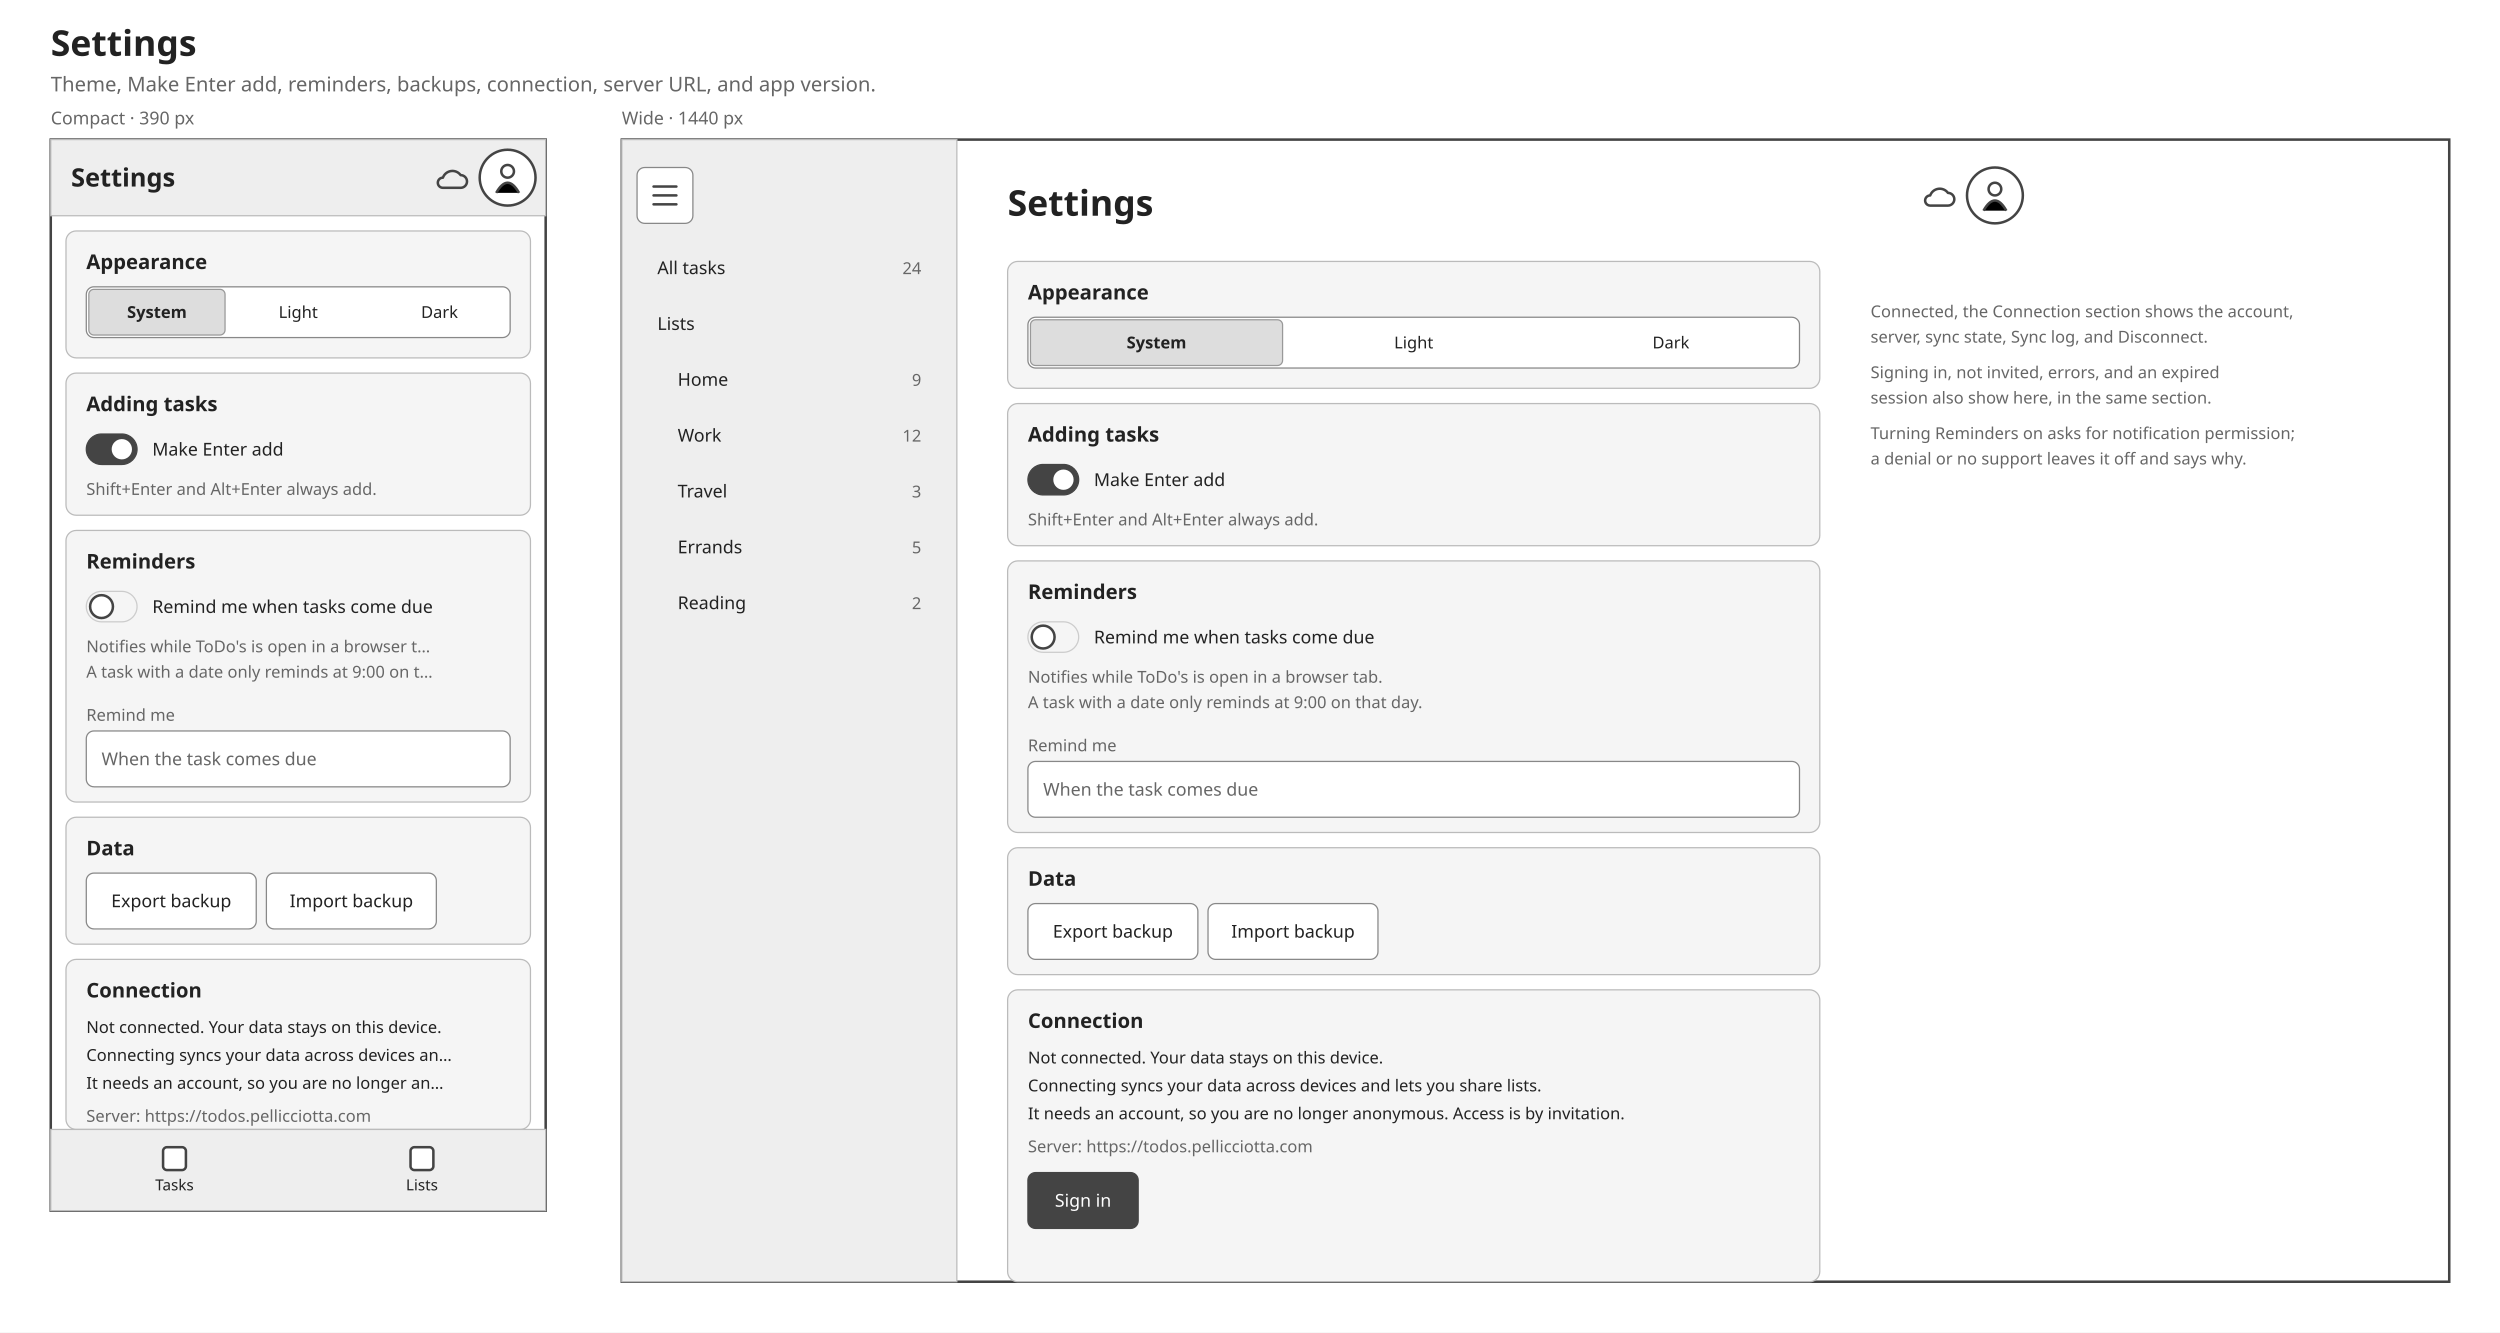
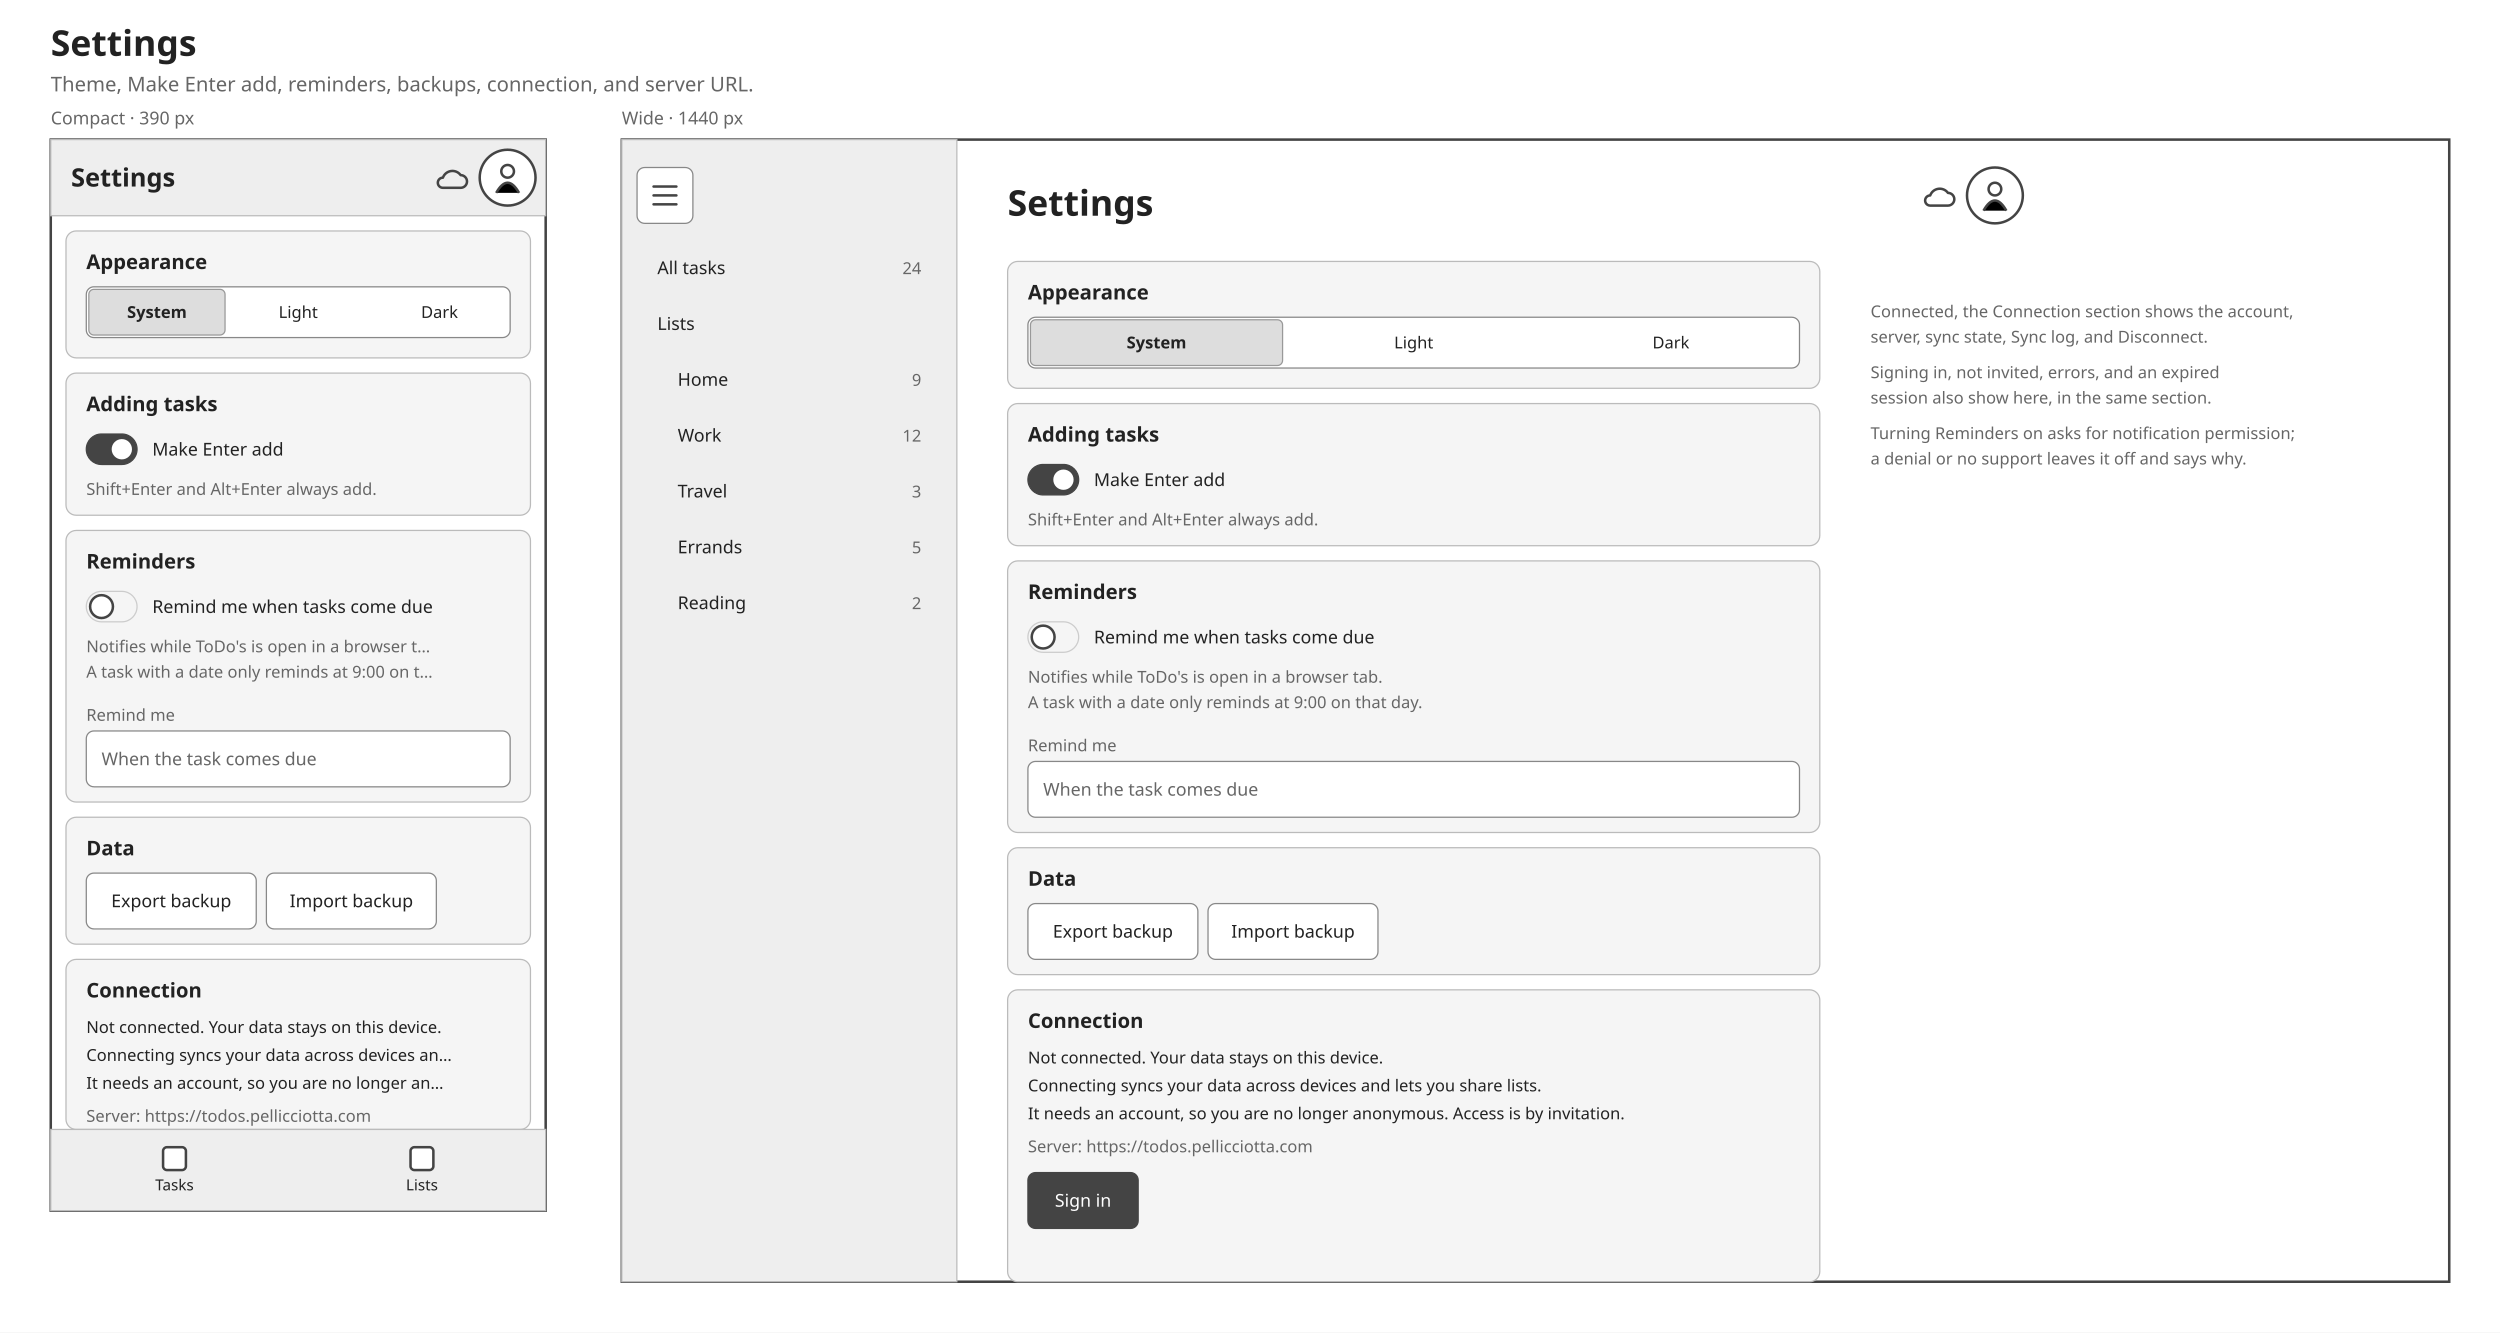
<svg xmlns="http://www.w3.org/2000/svg" width="1970" height="1050" viewBox="0 0 1970 1050">
  <style>
text { font-family: sans-serif; fill: #222222; }
.muted { fill: #666666; }
.on-primary { fill: #ffffff; }
.bold { font-weight: bold; }
rect.frame { fill: #ffffff; stroke: #444444; stroke-width: 2; }
.bar { fill: #eeeeee; stroke: #bbbbbb; }
.box { fill: #f5f5f5; stroke: #bbbbbb; }
.control { fill: #ffffff; stroke: #888888; }
.disabled { fill: #f5f5f5; stroke: #cccccc; }
.primary { fill: #444444; stroke: #444444; }
.selected { fill: #dddddd; stroke: #999999; }
.chip { fill: #eeeeee; stroke: #cccccc; }
.signal { fill: #ffffff; stroke: #222222; stroke-width: 2; }
.scrim { fill: #888888; fill-opacity: 0.5; }
.rule { stroke: #cccccc; }
.drop { stroke: #222222; stroke-width: 3; }
.icon { fill: #ffffff; stroke: #444444; stroke-width: 2; }
.icon-fill { fill: #444444; stroke: #444444; stroke-width: 2; }
.icon-mark { fill: none; stroke: #ffffff; stroke-width: 2; }
.icon-line { stroke: #444444; stroke-width: 2; }
.icon-line-open { fill: none; stroke: #444444; stroke-width: 2; stroke-linecap: round; stroke-linejoin: round; }
.icon-dashed { fill: #ffffff; stroke: #444444; stroke-width: 2; stroke-dasharray: 3 3; }
.meter { fill: #dddddd; stroke: none; }
.meter-fill { fill: #444444; stroke: none; }
.tooltip { fill: #222222; stroke: #222222; }
  </style>
  <rect x="0" y="0" width="1970" height="1050" fill="#ffffff" />
  <text x="40" y="44" font-size="28" class="bold">Settings</text>
-   <text x="40" y="72" font-size="16" class="muted">Theme, Make Enter add, reminders, backups, connection, server URL, and app version.</text>
+   <text x="40" y="72" font-size="16" class="muted">Theme, Make Enter add, reminders, backups, connection, and server URL.</text>
  <text x="40" y="98" font-size="14" class="muted">Compact · 390 px</text>
  <text x="490" y="98" font-size="14" class="muted">Wide · 1440 px</text>
  <g class="frame" data-width="390" data-height="844" transform="translate(40 110)">
    <rect x="0" y="0" width="390" height="844" rx="0" class="frame" />
    <rect x="0" y="0" width="390" height="60" rx="0" class="bar" />
    <circle cx="360" cy="30" r="22" class="icon" />
    <circle cx="360" cy="25" r="5" class="icon" />
    <path d="M 351 42 Q 360 26 369 42" class="icon-line" />
    <path d="M 309 38 H 323 A 5 5 0 0 0 323 28 A 8 8 0 0 0 309 30 A 4 4 0 0 0 309 38 Z" class="icon-line-open" />
    <text x="16" y="37" font-size="20" class="bold">Settings</text>
    <rect x="12" y="72" width="366" height="100" rx="8" class="box" />
    <text x="28" y="102" font-size="16" class="bold">Appearance</text>
    <rect x="28" y="116" width="334" height="40" rx="6" class="control" />
    <rect x="30" y="118" width="107.333" height="36" rx="4" class="selected" />
    <text x="83.667" y="140.55" font-size="13" class="bold" text-anchor="middle">System</text>
    <text x="195" y="140.55" font-size="13" text-anchor="middle">Light</text>
    <text x="306.333" y="140.55" font-size="13" text-anchor="middle">Dark</text>
    <rect x="12" y="184" width="366" height="112" rx="8" class="box" />
    <text x="28" y="214" font-size="16" class="bold">Adding tasks</text>
    <rect x="28" y="232" width="40" height="24" rx="12" class="primary" />
    <circle cx="56" cy="244" r="9" class="icon" />
    <text x="80" y="249" font-size="14">Make Enter add</text>
    <text x="28" y="280" font-size="13" class="muted">Shift+Enter and Alt+Enter always add.</text>
    <rect x="12" y="308" width="366" height="214" rx="8" class="box" />
    <text x="28" y="338" font-size="16" class="bold">Reminders</text>
    <rect x="28" y="356" width="40" height="24" rx="12" class="disabled" />
    <circle cx="40" cy="368" r="9" class="icon" />
    <text x="80" y="373" font-size="14">Remind me when tasks come due</text>
    <text x="28" y="404" font-size="13" class="muted">Notifies while ToDo's is open in a browser t…</text>
    <text x="28" y="424" font-size="13" class="muted">A task with a date only reminds at 9:00 on t…</text>
    <text x="28" y="458" font-size="13" class="muted">Remind me</text>
    <rect x="28" y="466" width="334" height="44" rx="6" class="control" />
    <text x="40" y="493" font-size="14" class="muted">When the task comes due</text>
    <rect x="12" y="534" width="366" height="100" rx="8" class="box" />
    <text x="28" y="564" font-size="16" class="bold">Data</text>
    <rect x="28" y="578" width="133.92" height="44" rx="6" class="control" />
    <text x="94.96" y="604.9" font-size="14" text-anchor="middle">Export backup</text>
    <rect x="169.92" y="578" width="133.92" height="44" rx="6" class="control" />
    <text x="236.88" y="604.9" font-size="14" text-anchor="middle">Import backup</text>
    <rect x="12" y="646" width="366" height="134" rx="8" class="box" />
    <text x="28" y="676" font-size="16" class="bold">Connection</text>
    <text x="28" y="704" font-size="13">Not connected. Your data stays on this device.</text>
    <text x="28" y="726" font-size="13">Connecting syncs your data across devices an…</text>
    <text x="28" y="748" font-size="13">It needs an account, so you are no longer an…</text>
    <text x="28" y="774" font-size="13" class="muted">Server: https://todos.pellicciotta.com</text>
    <rect x="0" y="780" width="390" height="64" rx="0" class="bar" />
    <rect x="88.5" y="794" width="18" height="18" rx="3" class="icon" />
    <text x="97.5" y="828" font-size="12" text-anchor="middle">Tasks</text>
    <rect x="283.5" y="794" width="18" height="18" rx="3" class="icon" />
    <text x="292.5" y="828" font-size="12" text-anchor="middle">Lists</text>
  </g>
  <g class="frame" data-width="1440" data-height="900" transform="translate(490 110)">
    <rect x="0" y="0" width="1440" height="900" rx="0" class="frame" />
    <rect x="0" y="0" width="264" height="900" rx="0" class="bar" />
    <rect x="12" y="22" width="44" height="44" rx="6" class="control" />
    <path d="M 25 37 H 43" class="icon-line-open" />
    <path d="M 25 44 H 43" class="icon-line-open" />
    <path d="M 25 51 H 43" class="icon-line-open" />
    <text x="28" y="106" font-size="14">All tasks</text>
    <text x="236" y="106" font-size="13" class="muted" text-anchor="end">24</text>
    <text x="28" y="150" font-size="14">Lists</text>
    <text x="44" y="194" font-size="14">Home</text>
    <text x="236" y="194" font-size="13" class="muted" text-anchor="end">9</text>
    <text x="44" y="238" font-size="14">Work</text>
    <text x="236" y="238" font-size="13" class="muted" text-anchor="end">12</text>
    <text x="44" y="282" font-size="14">Travel</text>
    <text x="236" y="282" font-size="13" class="muted" text-anchor="end">3</text>
    <text x="44" y="326" font-size="14">Errands</text>
    <text x="236" y="326" font-size="13" class="muted" text-anchor="end">5</text>
    <text x="44" y="370" font-size="14">Reading</text>
    <text x="236" y="370" font-size="13" class="muted" text-anchor="end">2</text>
    <circle cx="1082" cy="44" r="22" class="icon" />
    <circle cx="1082" cy="39" r="5" class="icon" />
    <path d="M 1073 56 Q 1082 40 1091 56" class="icon-line" />
    <path d="M 1031 52 H 1045 A 5 5 0 0 0 1045 42 A 8 8 0 0 0 1031 44 A 4 4 0 0 0 1031 52 Z" class="icon-line-open" />
    <text x="304" y="60" font-size="28" class="bold">Settings</text>
    <rect x="304" y="96" width="640" height="100" rx="8" class="box" />
    <text x="320" y="126" font-size="16" class="bold">Appearance</text>
    <rect x="320" y="140" width="608" height="40" rx="6" class="control" />
    <rect x="322" y="142" width="198.667" height="36" rx="4" class="selected" />
    <text x="421.333" y="164.55" font-size="13" class="bold" text-anchor="middle">System</text>
    <text x="624" y="164.55" font-size="13" text-anchor="middle">Light</text>
    <text x="826.667" y="164.55" font-size="13" text-anchor="middle">Dark</text>
    <rect x="304" y="208" width="640" height="112" rx="8" class="box" />
    <text x="320" y="238" font-size="16" class="bold">Adding tasks</text>
    <rect x="320" y="256" width="40" height="24" rx="12" class="primary" />
    <circle cx="348" cy="268" r="9" class="icon" />
    <text x="372" y="273" font-size="14">Make Enter add</text>
    <text x="320" y="304" font-size="13" class="muted">Shift+Enter and Alt+Enter always add.</text>
    <rect x="304" y="332" width="640" height="214" rx="8" class="box" />
    <text x="320" y="362" font-size="16" class="bold">Reminders</text>
    <rect x="320" y="380" width="40" height="24" rx="12" class="disabled" />
    <circle cx="332" cy="392" r="9" class="icon" />
    <text x="372" y="397" font-size="14">Remind me when tasks come due</text>
    <text x="320" y="428" font-size="13" class="muted">Notifies while ToDo's is open in a browser tab.</text>
    <text x="320" y="448" font-size="13" class="muted">A task with a date only reminds at 9:00 on that day.</text>
    <text x="320" y="482" font-size="13" class="muted">Remind me</text>
    <rect x="320" y="490" width="608" height="44" rx="6" class="control" />
    <text x="332" y="517" font-size="14" class="muted">When the task comes due</text>
    <rect x="304" y="558" width="640" height="100" rx="8" class="box" />
    <text x="320" y="588" font-size="16" class="bold">Data</text>
    <rect x="320" y="602" width="133.92" height="44" rx="6" class="control" />
    <text x="386.96" y="628.9" font-size="14" text-anchor="middle">Export backup</text>
    <rect x="461.92" y="602" width="133.92" height="44" rx="6" class="control" />
    <text x="528.88" y="628.9" font-size="14" text-anchor="middle">Import backup</text>
    <rect x="304" y="670" width="640" height="230" rx="8" class="box" />
    <text x="320" y="700" font-size="16" class="bold">Connection</text>
    <text x="320" y="728" font-size="13">Not connected. Your data stays on this device.</text>
    <text x="320" y="750" font-size="13">Connecting syncs your data across devices and lets you share lists.</text>
    <text x="320" y="772" font-size="13">It needs an account, so you are no longer anonymous. Access is by invitation.</text>
    <text x="320" y="798" font-size="13" class="muted">Server: https://todos.pellicciotta.com</text>
    <rect x="320" y="814" width="86.88" height="44" rx="6" class="primary" />
    <text x="363.44" y="840.9" font-size="14" class="on-primary" text-anchor="middle">Sign in</text>
    <text x="984" y="140" font-size="13" class="muted">Connected, the Connection section shows the account,</text>
    <text x="984" y="160" font-size="13" class="muted">server, sync state, Sync log, and Disconnect.</text>
    <text x="984" y="188" font-size="13" class="muted">Signing in, not invited, errors, and an expired</text>
    <text x="984" y="208" font-size="13" class="muted">session also show here, in the same section.</text>
    <text x="984" y="236" font-size="13" class="muted">Turning Reminders on asks for notification permission;</text>
    <text x="984" y="256" font-size="13" class="muted">a denial or no support leaves it off and says why.</text>
  </g>
</svg>
